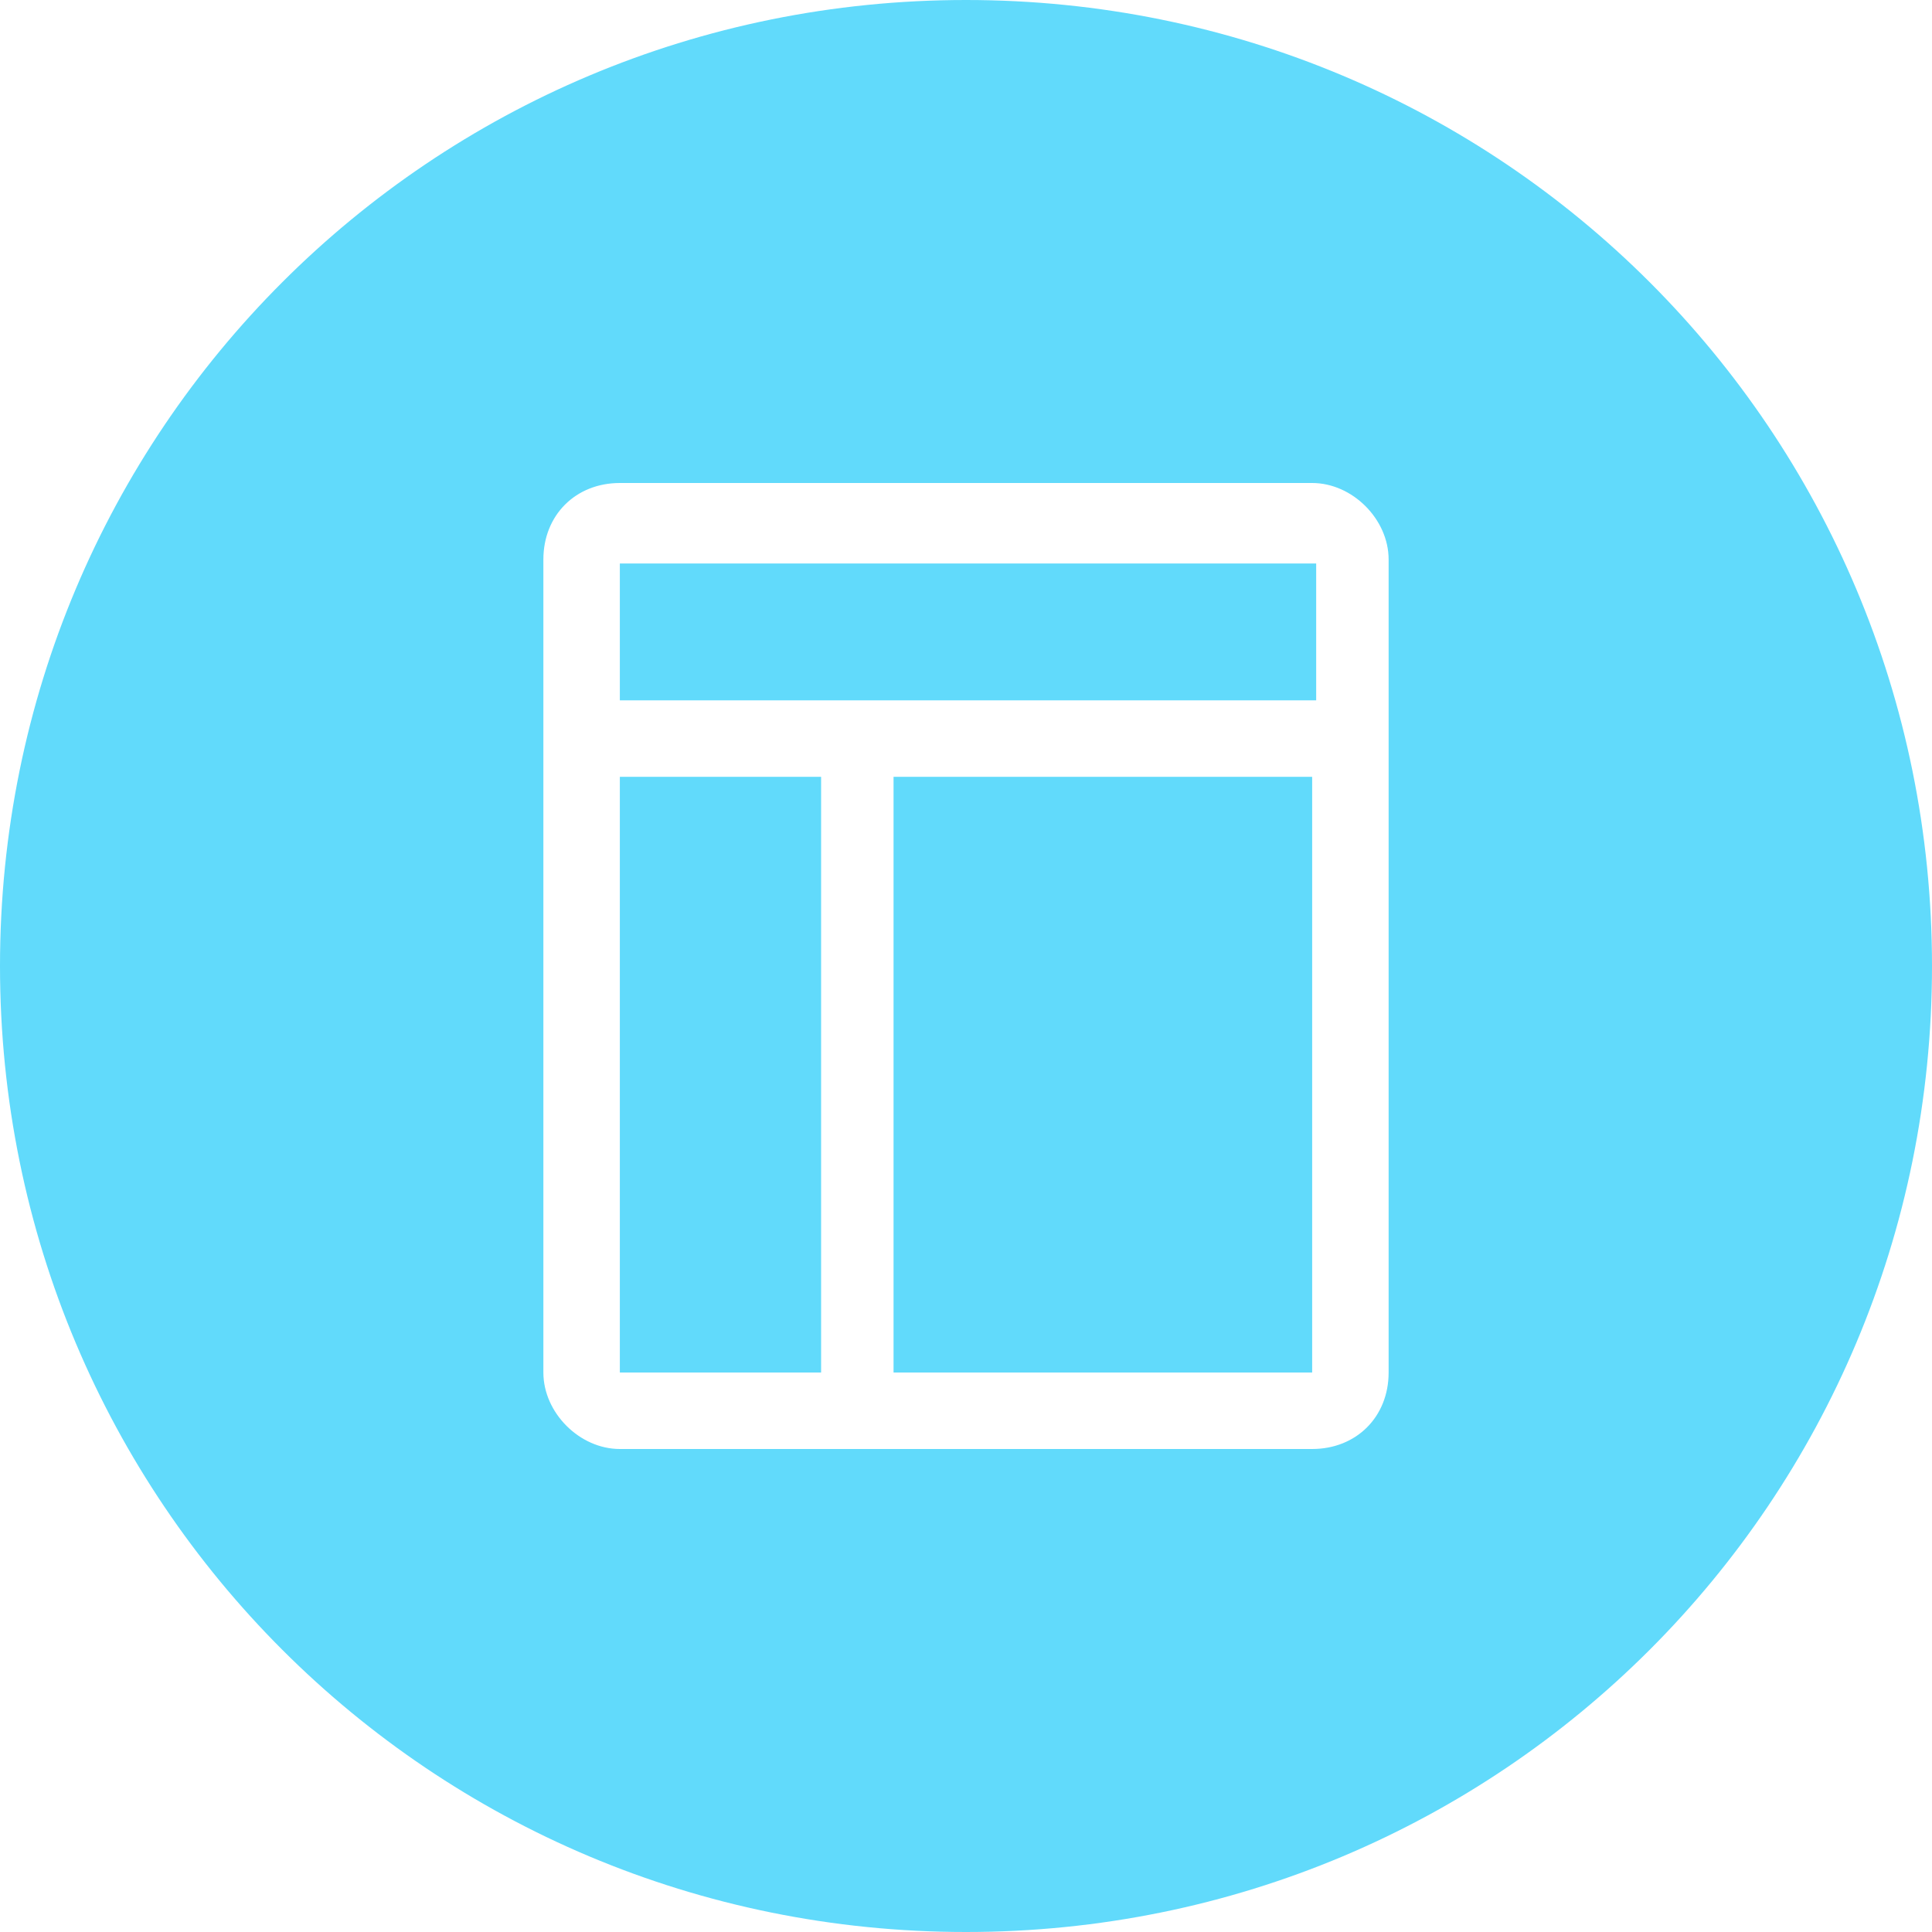
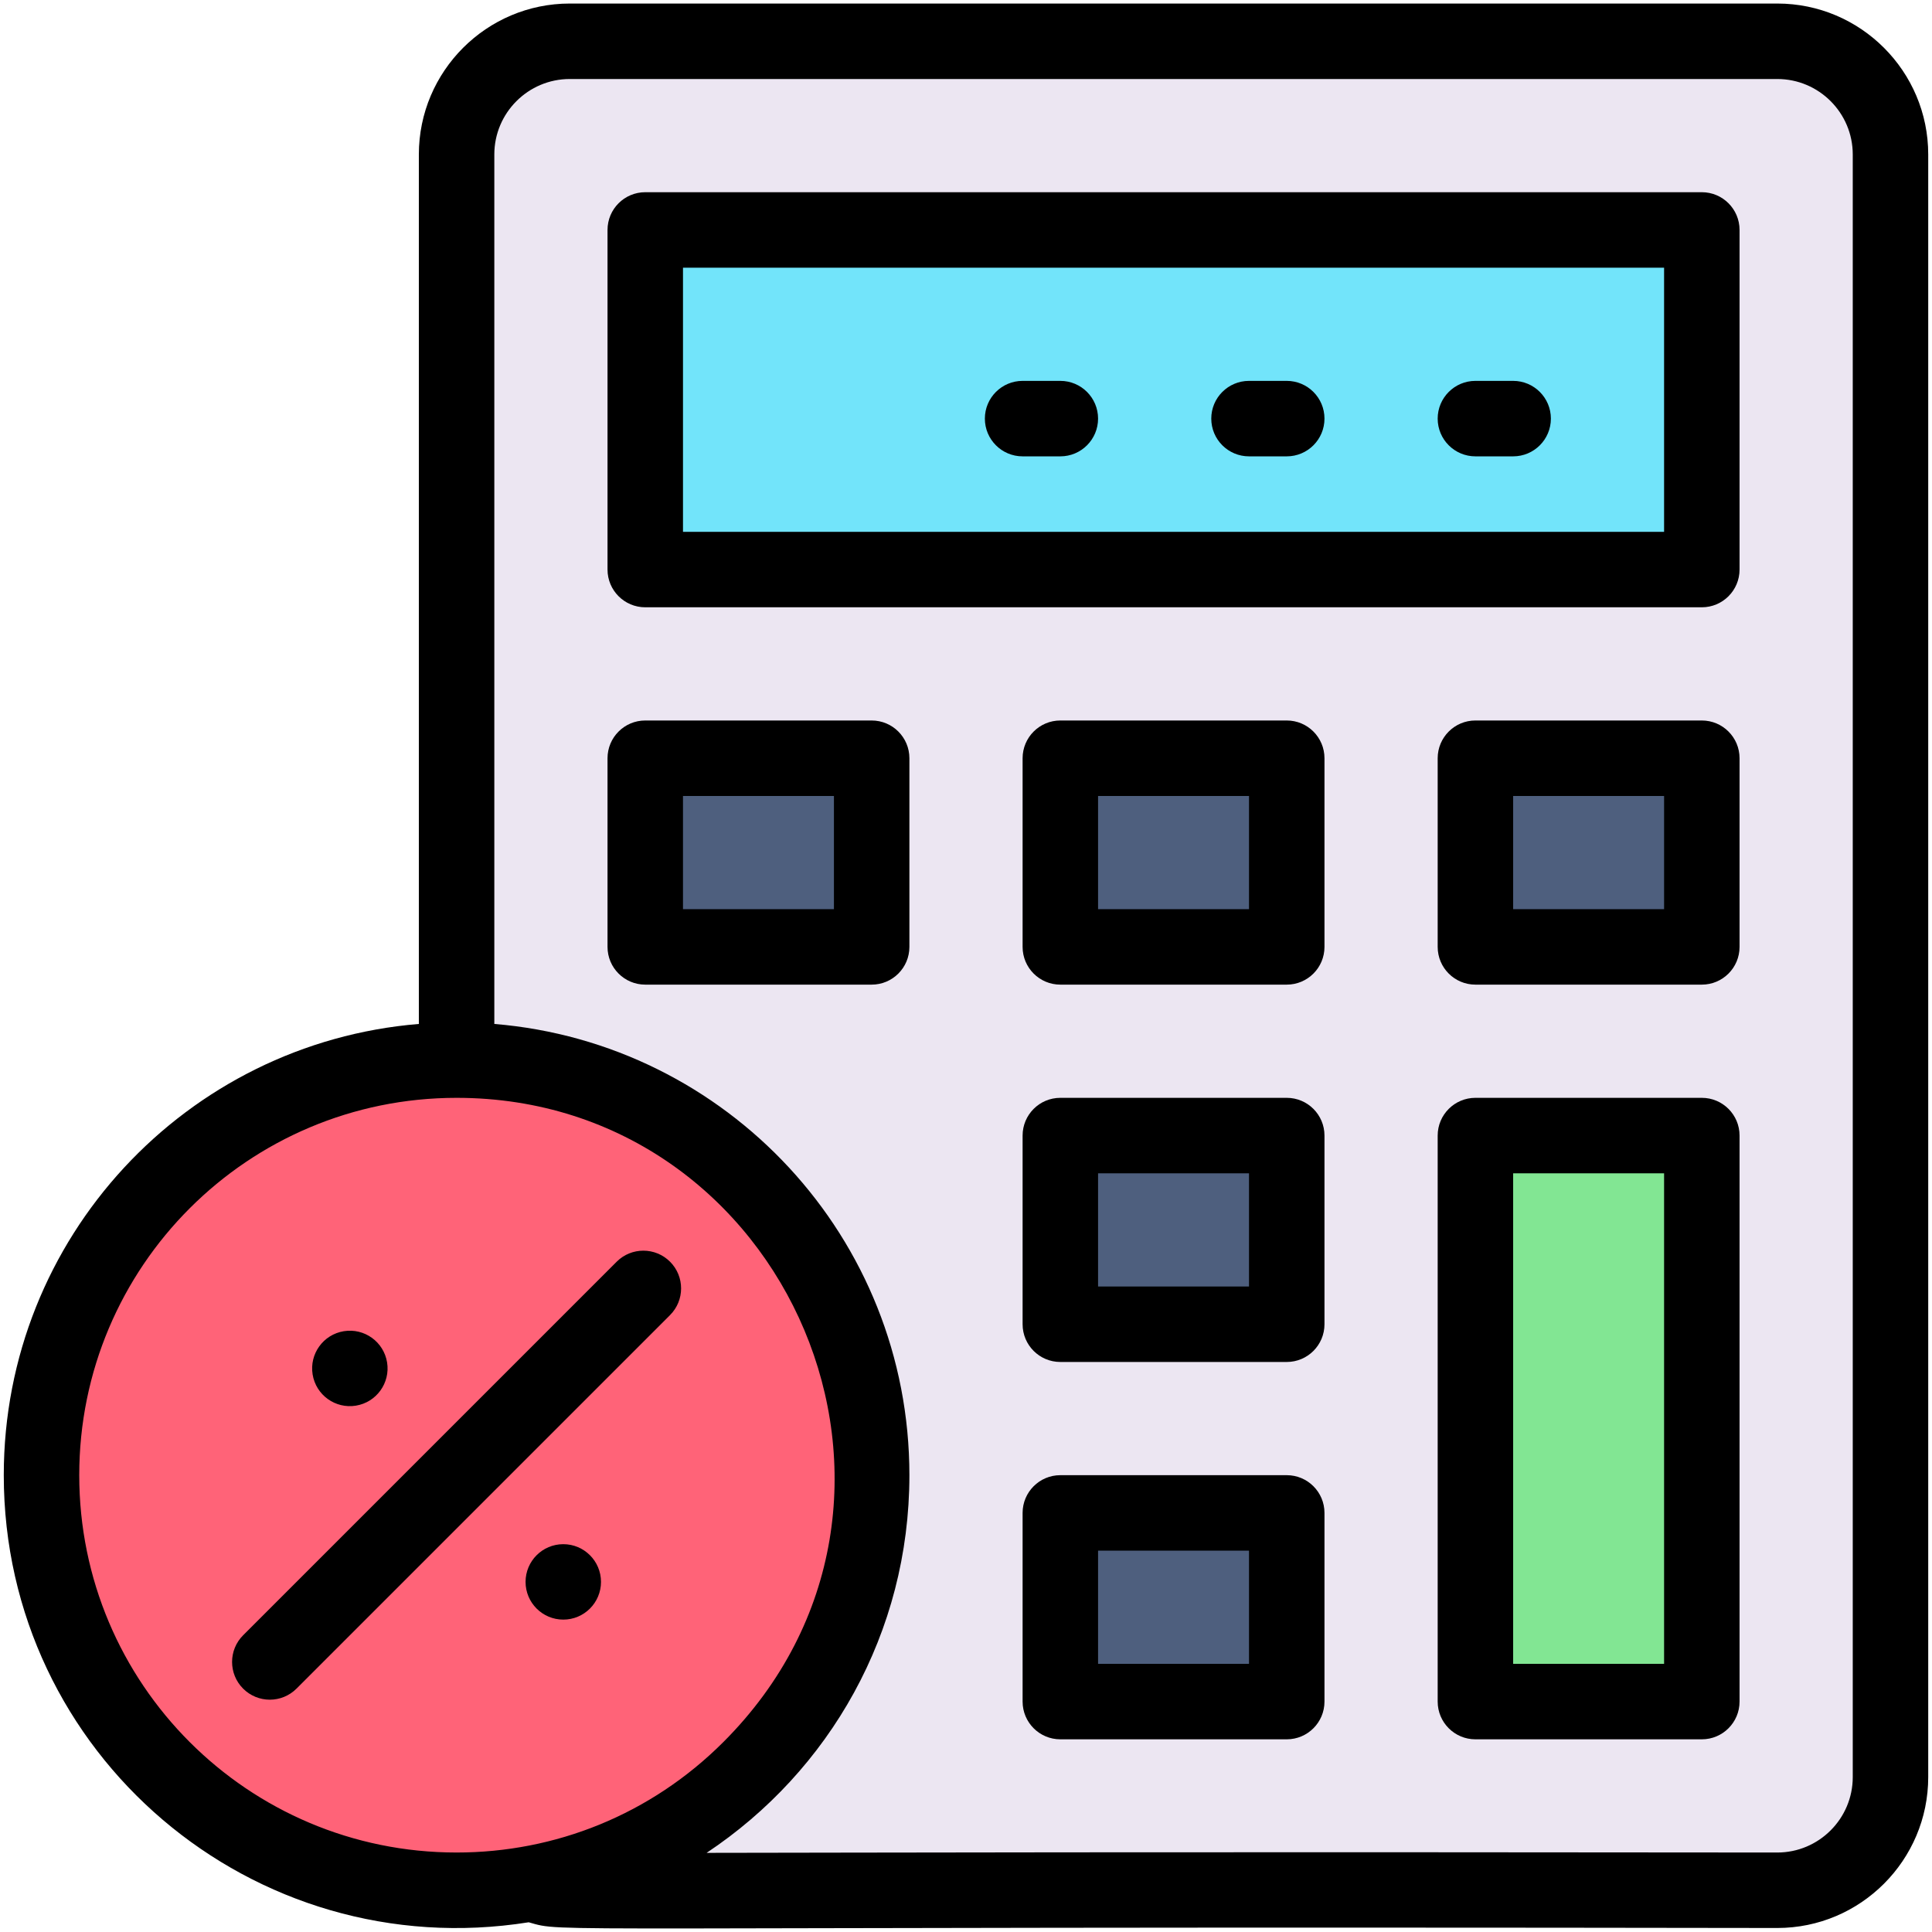
- <svg xmlns="http://www.w3.org/2000/svg" t="1656468723058" class="icon" viewBox="0 0 1024 1024" version="1.1" p-id="3824" width="256" height="256">
-   <defs>
-     <style type="text/css">@font-face { font-family: feedback-iconfont; src: url("//at.alicdn.com/t/font_1031158_u69w8yhxdu.woff2?t=1630033759944") format("woff2"), url("//at.alicdn.com/t/font_1031158_u69w8yhxdu.woff?t=1630033759944") format("woff"), url("//at.alicdn.com/t/font_1031158_u69w8yhxdu.ttf?t=1630033759944") format("truetype"); }
- </style>
-   </defs>
-   <path d="M512 0C228.267 0 0 228.267 0 512s228.267 512 512 512 512-228.267 512-512S795.733 0 512 0z m224 727.467c0 23.467-17.067 40.533-40.533 40.533H328.533c-21.333 0-40.533-19.2-40.533-40.533V296.533c0-23.467 17.067-40.533 40.533-40.533h366.933c21.333 0 40.533 19.2 40.533 40.533v430.933z" fill="#61dafb" p-id="3825" data-spm-anchor-id="a313x.7781069.0.i0" class="" />
-   <path d="M473.6 727.467h221.867V411.733H473.6v315.733zM328.533 727.467h106.667V411.733h-106.667v315.733zM328.533 296.533v74.667h369.067V298.667H328.533z" fill="#61dafb" p-id="3826" data-spm-anchor-id="a313x.7781069.0.i2" class="" />
+ <svg xmlns="http://www.w3.org/2000/svg" version="1.1" viewBox="0 0 512 512" style="enable-background:new 0 0 512 512;" xml:space="preserve">
+   <g id="_x30_4_Calculator_x2C__Commerce_and_Shopping_x2C__Finances_x2C__Budget_x2C__Cost">
+     <g>
+       <path style="fill:#ECE6F2;" d="M471,10.938H151c-16.57,0-30,13.43-30,30v240l19.78,218.21c3.19,1.16,6.63,1.79,10.22,1.79h320    c16.57,0,30-13.43,30-30v-430C501,24.368,487.57,10.938,471,10.938z" />
+       <rect x="281" y="400.938" style="fill:#4E5F7E;" width="60" height="50" />
+       <rect x="391" y="300.938" style="fill:#82E693;" width="60" height="150" />
+       <rect x="281" y="300.938" style="fill:#4E5F7E;" width="60" height="50" />
+       <rect x="391" y="200.938" style="fill:#4E5F7E;" width="60" height="50" />
+       <rect x="281" y="200.938" style="fill:#4E5F7E;" width="60" height="50" />
+       <rect x="171" y="200.938" style="fill:#4E5F7E;" width="60" height="50" />
+       <rect x="171" y="60.938" style="fill:#72E4FA;" width="280" height="90" />
+       <circle style="fill:#FF6378;" cx="121" cy="390.938" r="109.998" />
+       <g>
+         <path d="M471,0.938H151c-22.056,0-40,17.944-40,40v230.417C49.36,276.43,1,327.986,1,390.938     c0,73.941,66,130.121,139.112,118.487c10.099,2.862-4.297,0.987,330.888,1.513c22.056,0,40-17.944,40-40v-430     C511,18.882,493.056,0.938,471,0.938z M21,390.938c0-55.275,44.733-100,100-100c88.003,0,134.184,107.238,70.71,170.71     c0,0,0,0,0,0c-19.284,19.285-44.608,29.289-70.71,29.289C65.725,490.938,21,446.203,21,390.938z M491,470.938     c0,11.028-8.972,20-20,20c-163.235-0.201-243.59,0.039-283.74,0.088C219.797,469.391,241,432.744,241,390.938     c0-62.961-48.369-114.508-110-119.583V40.938c0-11.028,8.972-20,20-20h320c11.028,0,20,8.972,20,20V470.938z" />
+         <path d="M451,50.938H171c-5.522,0-10,4.477-10,10v90c0,5.523,4.478,10,10,10h280c5.522,0,10-4.477,10-10v-90     C461,55.415,456.522,50.938,451,50.938z M441,140.938H181v-70h260V140.938z" />
+         <path d="M231,190.938h-60c-5.522,0-10,4.477-10,10v50c0,5.523,4.478,10,10,10h60c5.522,0,10-4.477,10-10v-50     C241,195.415,236.522,190.938,231,190.938z M221,240.938h-40v-30h40V240.938z" />
+         <path d="M341,190.938h-60c-5.522,0-10,4.477-10,10v50c0,5.523,4.478,10,10,10h60c5.522,0,10-4.477,10-10v-50     C351,195.415,346.522,190.938,341,190.938z M331,240.938h-40v-30h40V240.938z" />
+         <path d="M451,190.938h-60c-5.522,0-10,4.477-10,10v50c0,5.523,4.478,10,10,10h60c5.522,0,10-4.477,10-10v-50     C461,195.415,456.522,190.938,451,190.938z M441,240.938h-40v-30h40V240.938z" />
+         <path d="M341,290.938h-60c-5.522,0-10,4.477-10,10v50c0,5.523,4.478,10,10,10h60c5.522,0,10-4.477,10-10v-50     C351,295.415,346.522,290.938,341,290.938z M331,340.938h-40v-30h40V340.938z" />
+         <path d="M341,390.938h-60c-5.522,0-10,4.477-10,10v50c0,5.523,4.478,10,10,10h60c5.522,0,10-4.477,10-10v-50     C351,395.415,346.522,390.938,341,390.938z M331,440.938h-40v-30h40V440.938z" />
+         <path d="M451,290.938h-60c-5.522,0-10,4.477-10,10v150c0,5.523,4.478,10,10,10h60c5.522,0,10-4.477,10-10v-150     C461,295.415,456.522,290.938,451,290.938z M441,440.938h-40v-130h40V440.938z" />
+         <path d="M177.568,334.369c-3.906-3.905-10.236-3.905-14.143,0l-98.994,98.995c-3.905,3.905-3.905,10.237,0,14.142     c3.906,3.905,10.236,3.905,14.143,0l98.994-98.995C181.474,344.606,181.474,338.274,177.568,334.369z" />
+         <path d="M391,120.938h10c5.522,0,10-4.477,10-10s-4.478-10-10-10h-10c-5.522,0-10,4.477-10,10S385.478,120.938,391,120.938z" />
+         <path d="M331,120.938h10c5.522,0,10-4.477,10-10s-4.478-10-10-10h-10c-5.522,0-10,4.477-10,10S325.478,120.938,331,120.938z" />
+         <path d="M271,120.938h10c5.522,0,10-4.477,10-10s-4.478-10-10-10h-10c-5.522,0-10,4.477-10,10S265.478,120.938,271,120.938z" />
+         <ellipse transform="matrix(0.9871 -0.1602 0.1602 0.9871 -56.8921 19.5326)" cx="92.707" cy="362.645" rx="9.995" ry="9.995" />
+         <circle cx="149.275" cy="419.218" r="9.995" />
+       </g>
+     </g>
+   </g>
+   <g id="Layer_1" />
</svg>
